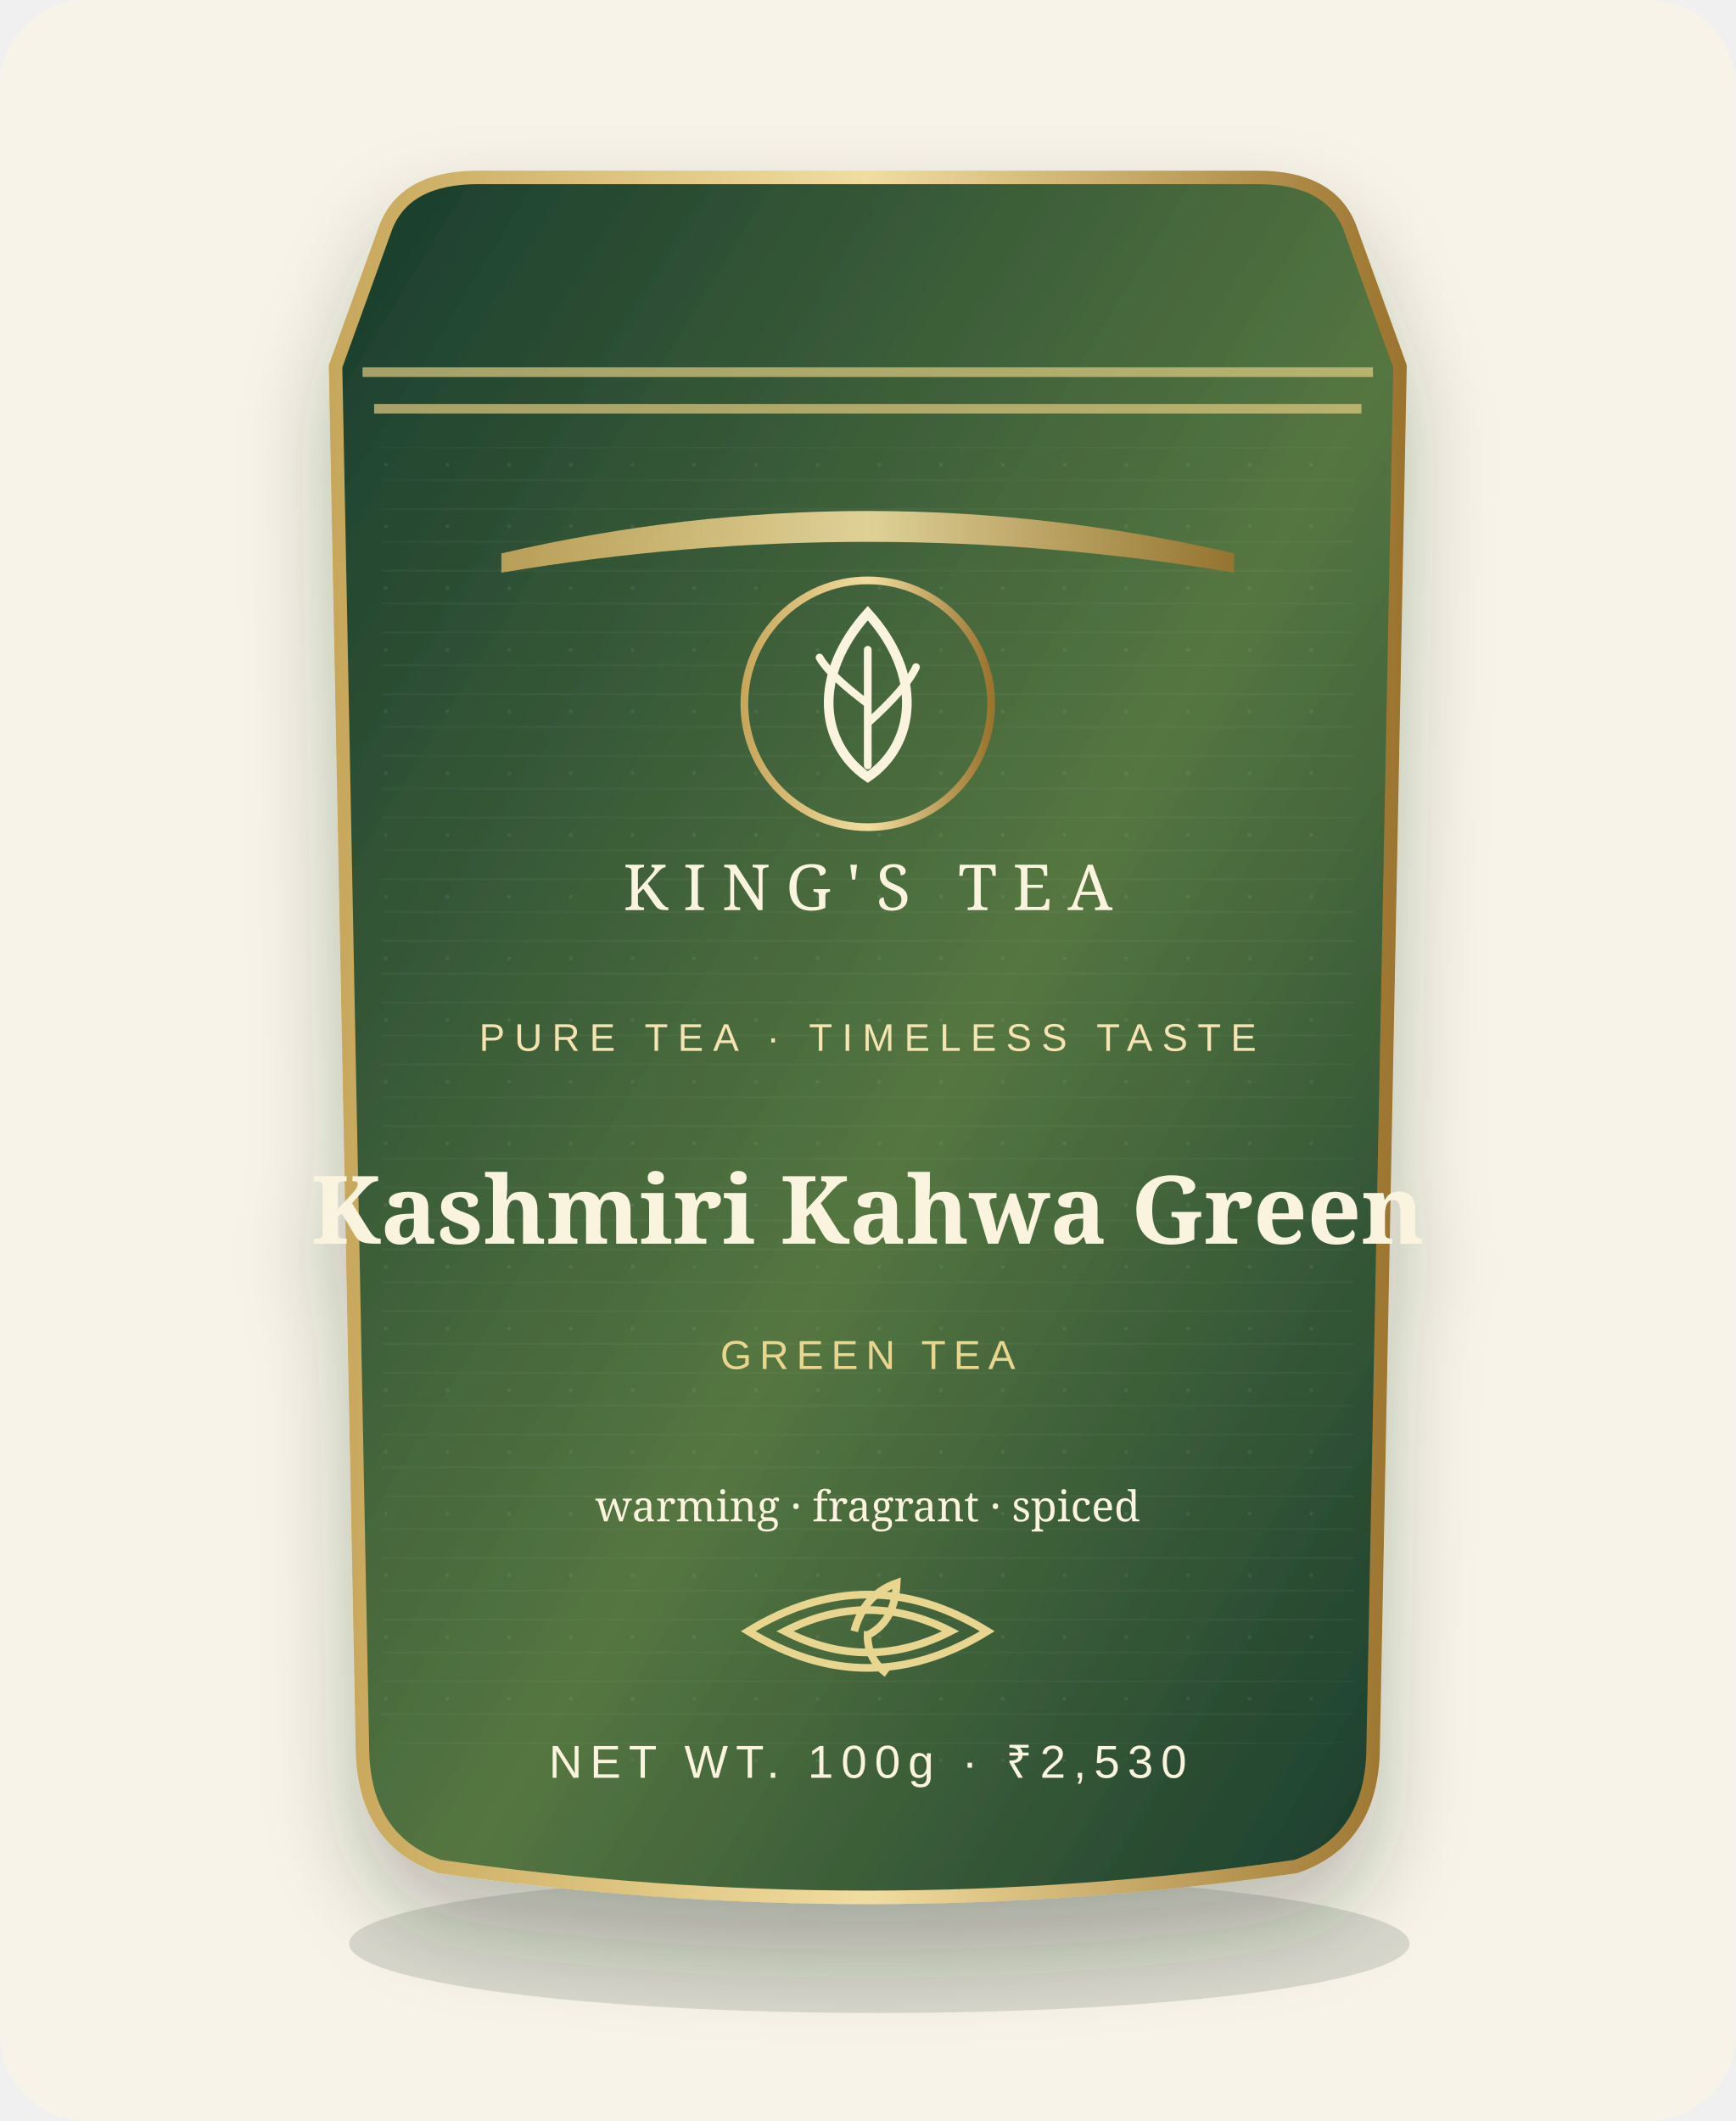
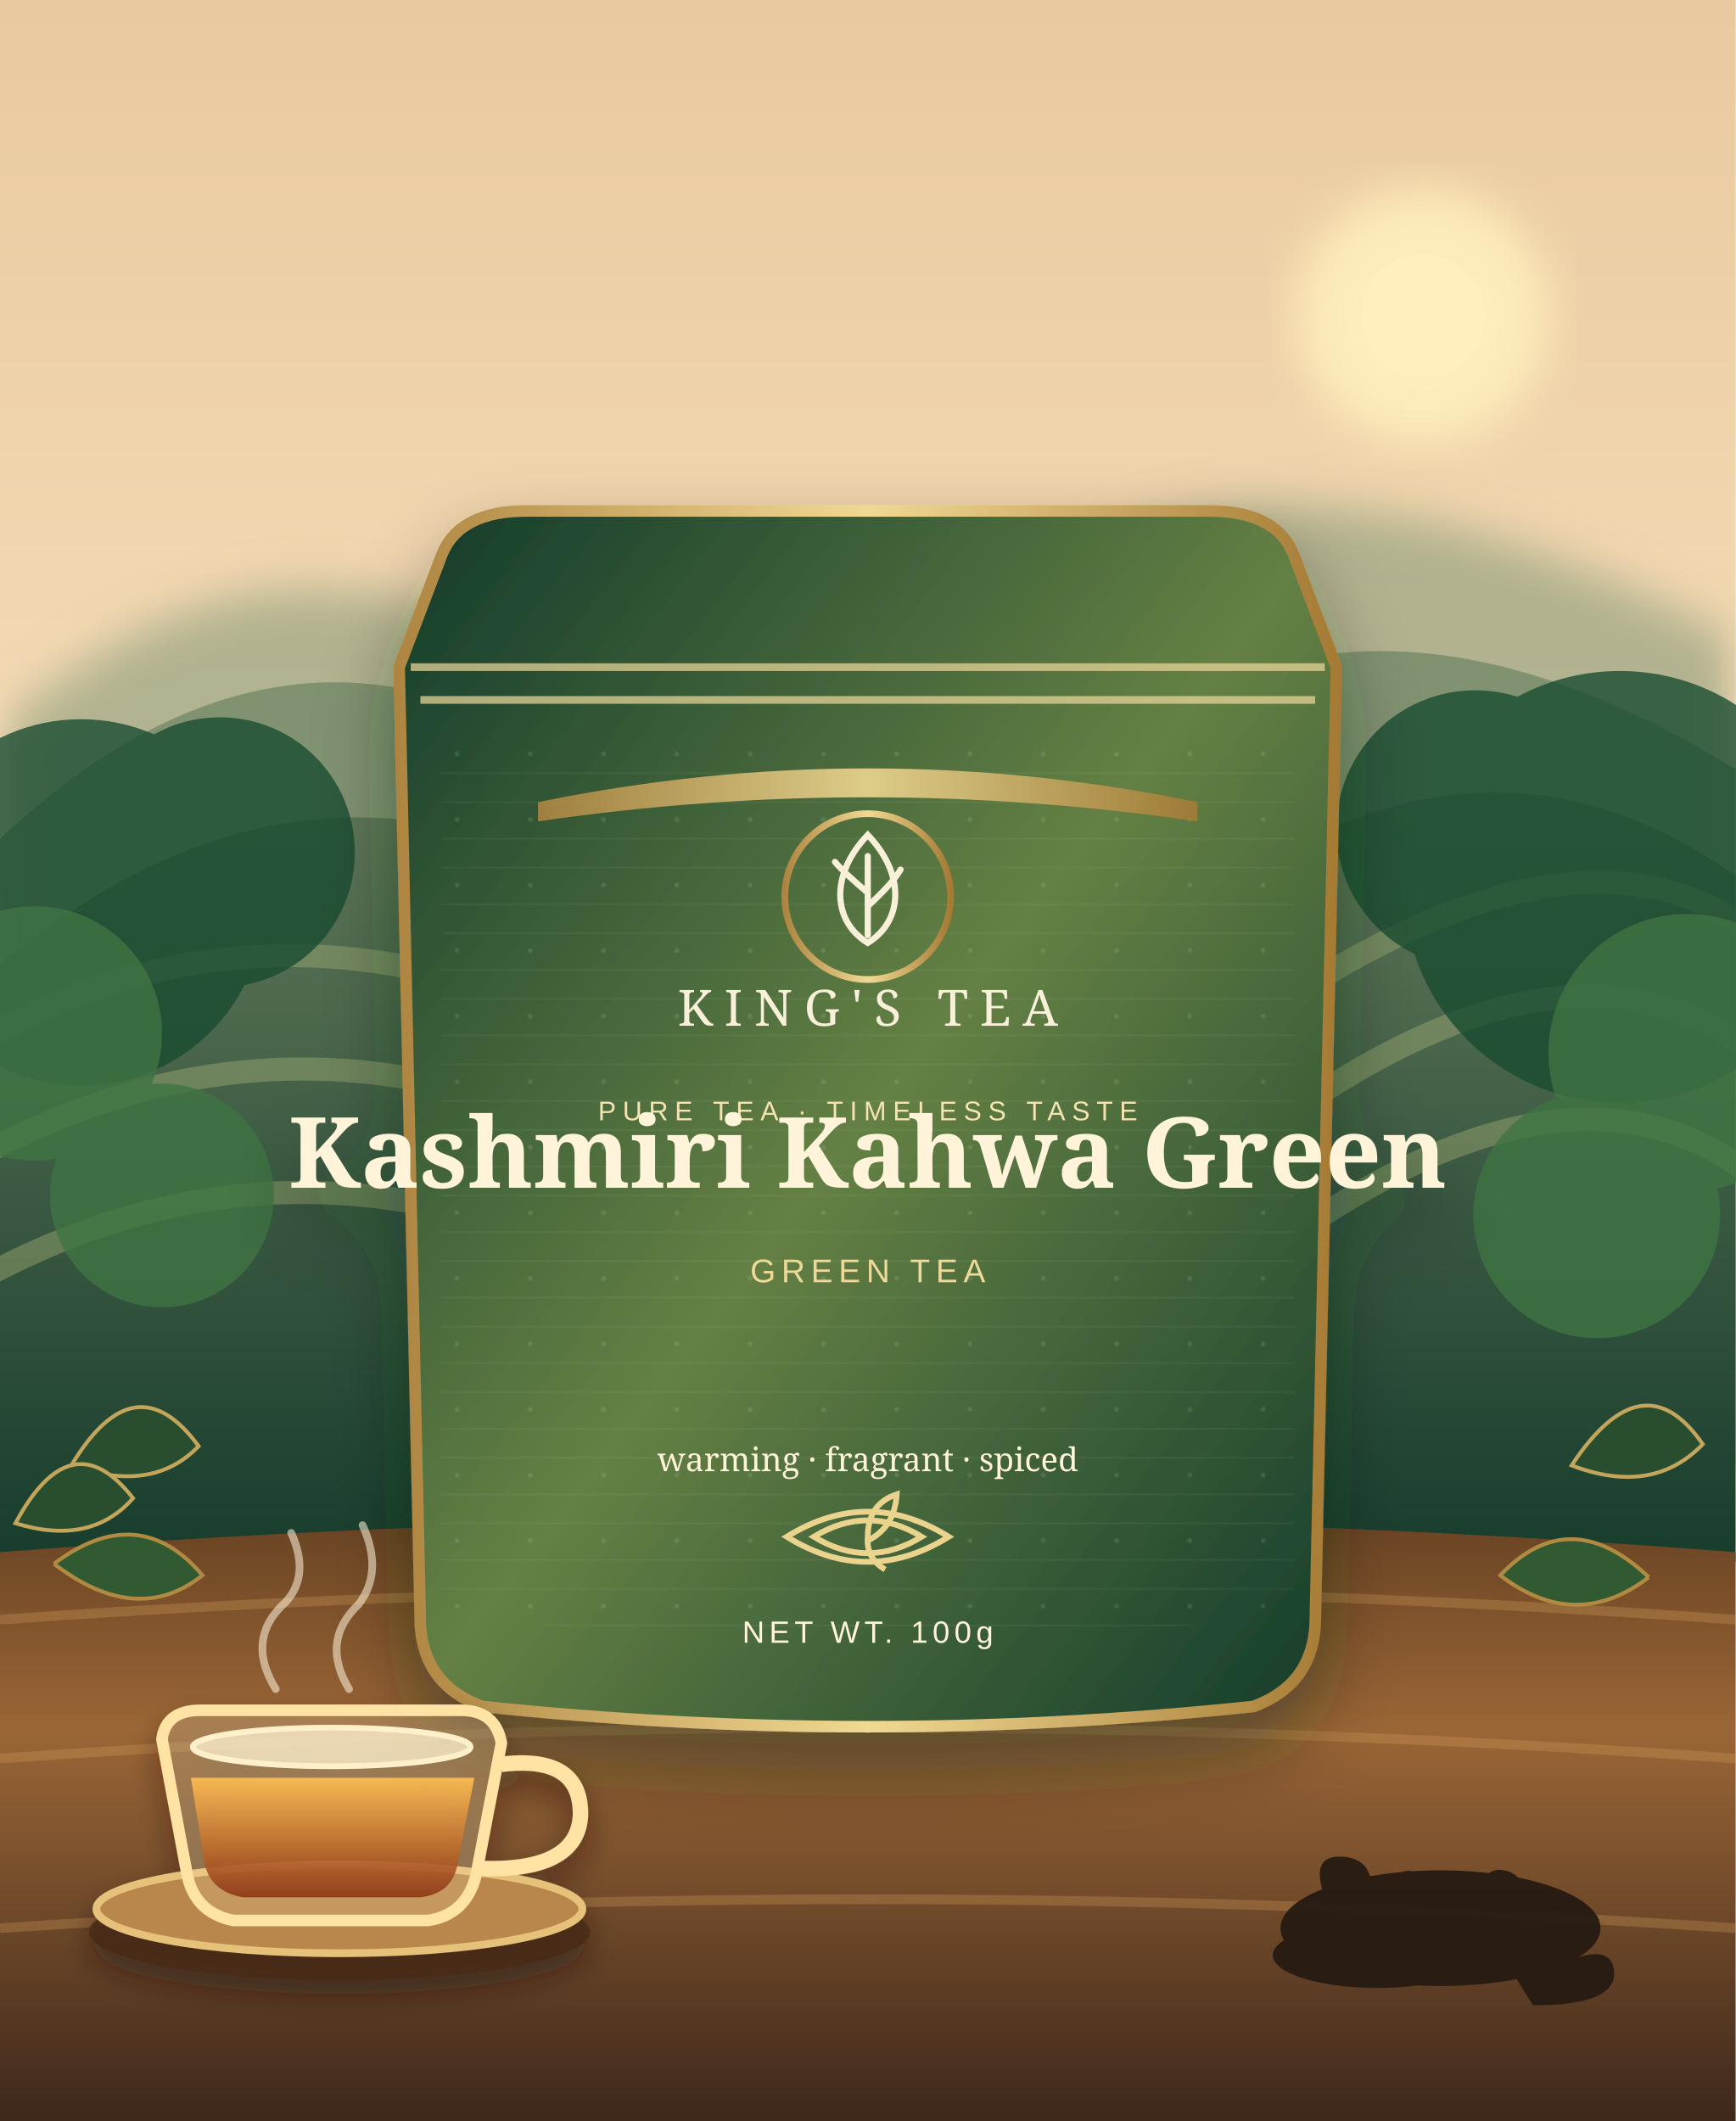
<svg xmlns="http://www.w3.org/2000/svg" width="900" height="1100" viewBox="0 0 900 1100" role="img" aria-labelledby="title desc">
  <defs>
+     <linearGradient id="sky" x2="0" y2="1">
+       <stop stop-color="#e9c99f" />
+       <stop offset=".45" stop-color="#f6dfba" />
+       <stop offset="1" stop-color="#a5b58a" />
+     </linearGradient>
+     <linearGradient id="hills" x2="0" y2="1">
+       <stop stop-color="#61795a" />
+       <stop offset="1" stop-color="#183d2d" />
+     </linearGradient>
    <linearGradient id="pouch" x1="0" y1="0" x2="1" y2="1">
-       <stop stop-color="#183b2d" />
-       <stop offset=".55" stop-color="#557641" />
-       <stop offset="1" stop-color="#183b2d" />
+       <stop stop-color="#123b2b" />
+       <stop offset=".5" stop-color="#648044" />
+       <stop offset="1" stop-color="#123b2b" />
    </linearGradient>
-     <linearGradient id="foil" x1="0" y1="0" x2="1" y2="0">
-       <stop stop-color="#c7a75b" />
-       <stop offset=".5" stop-color="#f1dda0" />
-       <stop offset="1" stop-color="#9b742e" />
+     <linearGradient id="foil" x2="1">
+       <stop stop-color="#ae8541" />
+       <stop offset=".5" stop-color="#f0d993" />
+       <stop offset="1" stop-color="#a57a34" />
    </linearGradient>
+     <linearGradient id="wood" x2="0" y2="1">
+       <stop stop-color="#684323" />
+       <stop offset=".35" stop-color="#9b6636" />
+       <stop offset="1" stop-color="#3d281b" />
+     </linearGradient>
+     <linearGradient id="tea" x2="0" y2="1">
+       <stop stop-color="#ffbf54" />
+       <stop offset="1" stop-color="#8e3515" />
+     </linearGradient>
+     <filter id="soft">
+       <feGaussianBlur stdDeviation="12" />
+     </filter>
    <filter id="shadow" x="-30%" y="-20%" width="160%" height="160%">
-       <feDropShadow dx="0" dy="24" stdDeviation="22" flood-color="#1a2c20" flood-opacity=".28" />
+       <feDropShadow dx="0" dy="20" stdDeviation="20" flood-color="#10271d" flood-opacity=".42" />
    </filter>
-     <pattern id="grain" width="32" height="32" patternUnits="userSpaceOnUse">
-       <path d="M0 8h32M0 25h32" stroke="#fff" stroke-opacity=".035" />
-       <circle cx="8" cy="17" r="1" fill="#fff" fill-opacity=".07" />
+     <filter id="cupShadow" x="-40%" y="-40%" width="180%" height="190%">
+       <feDropShadow dx="0" dy="8" stdDeviation="7" flood-color="#20170e" flood-opacity=".5" />
+     </filter>
+     <pattern id="grain" width="38" height="34" patternUnits="userSpaceOnUse">
+       <path d="M0 8h38M0 27h38" stroke="#fff" stroke-opacity=".045" />
+       <circle cx="9" cy="17" r="1.3" fill="#fff" fill-opacity=".1" />
    </pattern>
  </defs>
-   <rect width="900" height="1100" rx="45" fill="#f7f3e8" />
-   <ellipse cx="456" cy="1008" rx="275" ry="36" fill="#18271f" opacity=".14" />
+   <rect width="900" height="1100" fill="url(#sky)" />
+   <circle cx="738" cy="164" r="66" fill="#fff1bd" opacity=".86" filter="url(#soft)" />
+   <circle cx="738" cy="164" r="32" fill="#fff0bd" opacity=".9" />
+   <path d="M0 378 Q132 260 266 334 T530 307 T900 332 V700 H0Z" fill="#8b9b7a" opacity=".62" filter="url(#soft)" />
+   <path d="M0 435 Q153 292 306 401 Q424 291 574 390 Q708 281 900 399 V760 H0Z" fill="#718768" opacity=".76" />
+   <path d="M0 500 Q162 366 328 468 Q489 354 640 458 Q774 366 900 454 V810 H0Z" fill="url(#hills)" />
+   <g fill="none" stroke="#9eaa72" stroke-width="12" opacity=".46">
+     <path d="M-40 558 Q125 446 310 535 T680 510 T950 530" />
+     <path d="M-40 617 Q135 504 320 595 T680 570 T950 590" />
+     <path d="M-40 681 Q135 568 320 659 T680 634 T950 654" />
+   </g>
+   <g fill="#174a30" opacity=".78">
+     <circle cx="42" cy="468" r="95" />
+     <circle cx="114" cy="442" r="70" />
+     <circle cx="840" cy="460" r="112" />
+     <circle cx="765" cy="430" r="72" />
+   </g>
+   <g fill="#3f7442" opacity=".8">
+     <circle cx="18" cy="536" r="66" />
+     <circle cx="875" cy="546" r="72" />
+     <circle cx="84" cy="620" r="58" />
+     <circle cx="828" cy="630" r="64" />
+   </g>
+   <path d="M0 805 Q450 770 900 805 V1100 H0Z" fill="url(#wood)" />
+   <path d="M0 840 Q450 808 900 840 M0 912 Q450 880 900 912 M0 1000 Q450 970 900 1000" fill="none" stroke="#d19a57" stroke-width="5" opacity=".32" />
+   <path d="M28 811 Q72 778 105 817 Q71 844 28 811 M855 818 Q814 779 778 817 Q817 847 855 818" fill="#315a32" stroke="#b18a42" stroke-width="2" />
+   <g fill="#261a12" opacity=".95">
+     <ellipse cx="747" cy="1000" rx="83" ry="30" />
+     <ellipse cx="714" cy="1014" rx="54" ry="17" />
+     <path d="M690 991q-14-30 7-28t11 34q18-38 30-22t-12 37q35-29 41-9t-43 25q-35 7-34-37Z" />
+     <path d="M771 1002q-8-35 9-32t9 39q21-31 31-15t-21 30q36-20 38-2t-42 18Z" />
+   </g>
  <g filter="url(#shadow)">
-     <path d="M200 118 Q210 92 248 92 H652 Q690 92 700 118 L726 190 L712 910 Q710 955 672 968 Q450 1000 228 968 Q190 955 188 910 L174 190 Z" fill="url(#pouch)" stroke="url(#foil)" stroke-width="7" />
-     <path d="M188 193 H712 M194 212 H706" stroke="#e7cf85" stroke-opacity=".67" stroke-width="5" />
-     <path d="M198 232 H702 V903 Q450 930 198 903 Z" fill="url(#grain)" />
-     <path d="M260 287 Q450 243 640 287 L640 297 Q450 265 260 297Z" fill="url(#foil)" opacity=".9" />
-     <circle cx="450" cy="365" r="64" fill="none" stroke="url(#foil)" stroke-width="4" />
-     <path d="M450 318 C421 350 425 386 450 403 C475 386 479 350 450 318Z" fill="none" stroke="#faf4df" stroke-width="5" />
-     <path d="M450 337 V397 M450 365 Q430 350 425 341 M450 375 Q470 357 475 346" fill="none" stroke="#faf4df" stroke-width="4" stroke-linecap="round" />
-     <text x="450" y="472" text-anchor="middle" font-family="Georgia,serif" font-size="33" letter-spacing="8" fill="#faf4df">KING'S TEA</text>
-     <path d="M310 497 H590" stroke="url(#foil)" stroke-width="3" />
-     <text x="450" y="545" text-anchor="middle" font-family="Arial,sans-serif" font-size="20" letter-spacing="5" fill="#f5e4b1">PURE TEA · TIMELESS TASTE</text>
-     <text text-anchor="middle" font-family="Georgia,serif" font-size="49" font-weight="bold" fill="#faf4df">
-       <tspan x="450" y="645">Kashmiri Kahwa Green</tspan>
+     <path d="M229 288 Q238 265 273 265 H627 Q662 265 671 288 L693 346 L682 843 Q680 874 650 885 Q450 906 250 885 Q220 874 218 843 L207 346 Z" fill="url(#pouch)" stroke="url(#foil)" stroke-width="6" />
+     <path d="M213 346 H687 M218 363 H682" stroke="#edda9d" stroke-opacity=".7" stroke-width="4" />
+     <path d="M229 383 H671 V838 Q450 861 229 838Z" fill="url(#grain)" />
+     <path d="M279 416 Q450 381 621 416 L621 426 Q450 401 279 426Z" fill="url(#foil)" opacity=".88" />
+     <circle cx="450" cy="465" r="43" fill="none" stroke="url(#foil)" stroke-width="3.5" />
+     <path d="M450 433 C430 454 432 478 450 489 C468 478 470 454 450 433Z M450 444 V485 M450 463 Q437 452 433 447 M450 470 Q463 458 467 451" fill="none" stroke="#f8f0d9" stroke-width="3.2" stroke-linecap="round" />
+     <text x="450" y="532" text-anchor="middle" font-family="Georgia,serif" font-size="26" letter-spacing="6" fill="#f8f0d9">KING'S TEA</text>
+     <path d="M328 550 H572" stroke="url(#foil)" stroke-width="2.5" />
+     <text x="450" y="581" text-anchor="middle" font-family="Arial,sans-serif" font-size="14" letter-spacing="3.4" fill="#f5e4b1">PURE TEA · TIMELESS TASTE</text>
+     <text text-anchor="middle" font-family="Georgia,serif" font-size="51" font-weight="bold" fill="#fff4d9">
+       <tspan x="450" y="616">Kashmiri Kahwa Green</tspan>
    </text>
-     <text x="450" y="710" text-anchor="middle" font-family="Arial,sans-serif" font-size="21" letter-spacing="4" fill="#ead58e">GREEN TEA</text>
-     <path d="M295 741 H605" stroke="url(#foil)" stroke-width="2" opacity=".85" />
-     <text x="450" y="789" text-anchor="middle" font-family="Georgia,serif" font-size="22" fill="#faf4df">warming · fragrant · spiced</text>
-     <g transform="translate(450 846)" fill="none" stroke="#e8d58f" stroke-width="4">
-       <path d="M-62 0 Q0 -38 62 0 Q0 38 -62 0Z" />
-       <path d="M-43 0 Q0 -22 43 0 Q0 22 -43 0Z" />
-       <path d="M-7 0 Q-2 -19 15 -25 Q14 -5 0 2 M0 0 Q-1 14 10 22" />
+     <text x="450" y="665" text-anchor="middle" font-family="Arial,sans-serif" font-size="17" letter-spacing="3" fill="#eed999">GREEN TEA</text>
+     <path d="M327 728 H573" stroke="url(#foil)" stroke-width="2" opacity=".88" />
+     <text x="450" y="763" text-anchor="middle" font-family="Georgia,serif" font-size="17" fill="#fff4d9">warming  ·  fragrant  ·  spiced</text>
+     <g transform="translate(450 797)" fill="none" stroke="#ead48d" stroke-width="3">
+       <path d="M-42 0 Q0 -26 42 0 Q0 26 -42 0Z" />
+       <path d="M-28 0 Q0 -17 28 0 Q0 17 -28 0Z" />
+       <path d="M0 0 Q0 -17 15 -22 Q14 -5 0 2 M0 0 Q-1 11 9 17" />
    </g>
-     <text x="450" y="922" text-anchor="middle" font-family="Arial,sans-serif" font-size="24" letter-spacing="4" fill="#faf4df">NET WT. 100g  ·  ₹2,530</text>
+     <text x="450" y="852" text-anchor="middle" font-family="Arial,sans-serif" font-size="16" letter-spacing="2.4" fill="#fff4d9">NET WT. 100g</text>
+   </g>
+   <g filter="url(#cupShadow)">
+     <ellipse cx="176" cy="1002" rx="130" ry="25" fill="#4a2d18" opacity=".9" />
+     <ellipse cx="176" cy="990" rx="126" ry="23" fill="#b9874b" stroke="#e6c17a" stroke-width="4" />
+     <path d="M84 902 Q86 887 104 887 H239 Q257 887 260 904 L247 972 Q242 993 222 996 H121 Q101 992 97 972Z" fill="#f5ddaa" fill-opacity=".2" stroke="#ffe3a5" stroke-width="6" />
+     <path d="M99 922 H246 L237 968 Q234 982 218 984 H126 Q109 981 106 966Z" fill="url(#tea)" opacity=".9" />
+     <path d="M260 915 Q302 910 301 942 Q299 971 248 969" fill="none" stroke="#ffe3a5" stroke-width="8" />
+     <ellipse cx="172" cy="906" rx="72" ry="10" fill="#fff0cc" fill-opacity=".75" stroke="#fff0cc" stroke-width="3" />
+   </g>
+   <g fill="none" stroke="#fff4dc" stroke-width="4" stroke-linecap="round" opacity=".55">
+     <path d="M143 876 Q127 850 148 831 Q161 817 151 795" />
+     <path d="M181 876 Q166 851 186 832 Q199 815 188 791" />
+   </g>
+   <g fill="#284e2f" stroke="#c3a65b" stroke-width="2">
+     <path d="M37 760 Q70 705 103 750 Q79 775 37 760Z" />
+     <path d="M8 790 Q37 736 69 777 Q47 802 8 790Z" />
+     <path d="M815 760 Q852 704 883 749 Q857 776 815 760Z" />
  </g>
</svg>
